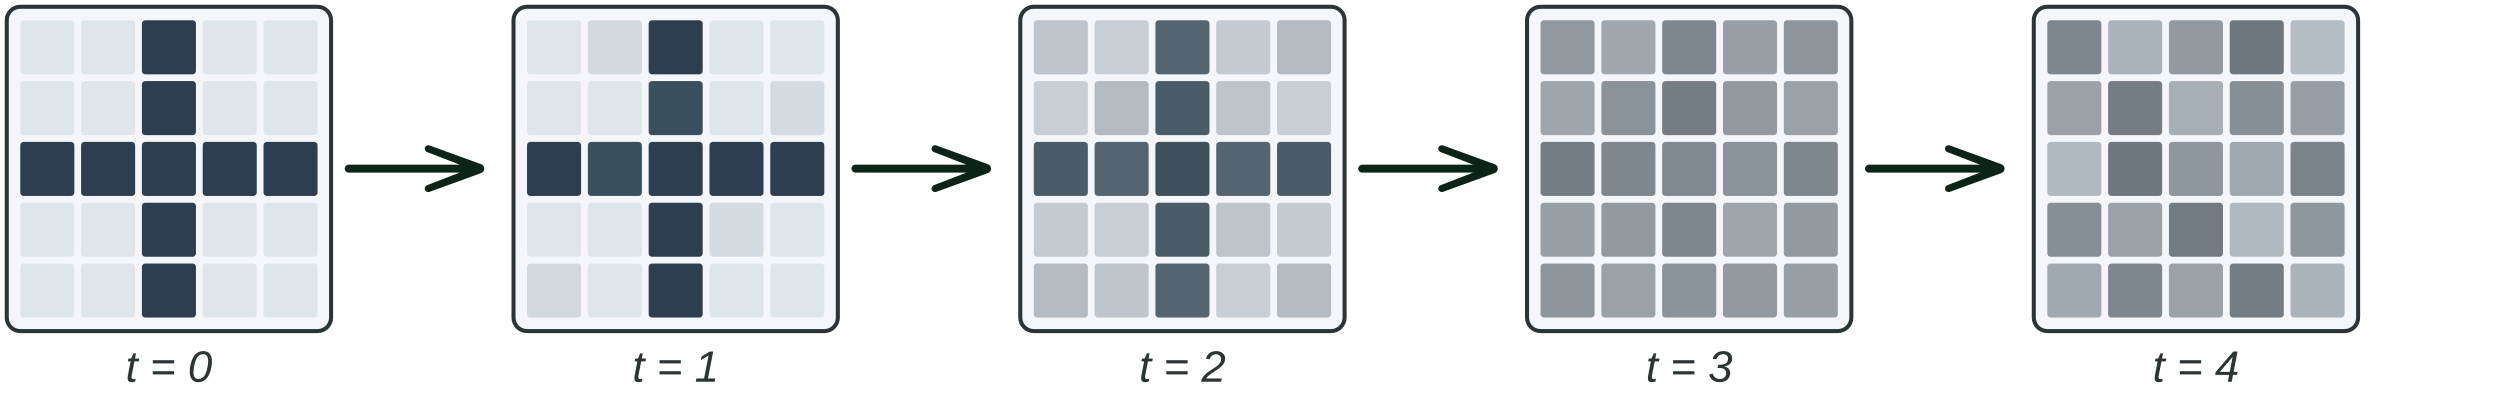
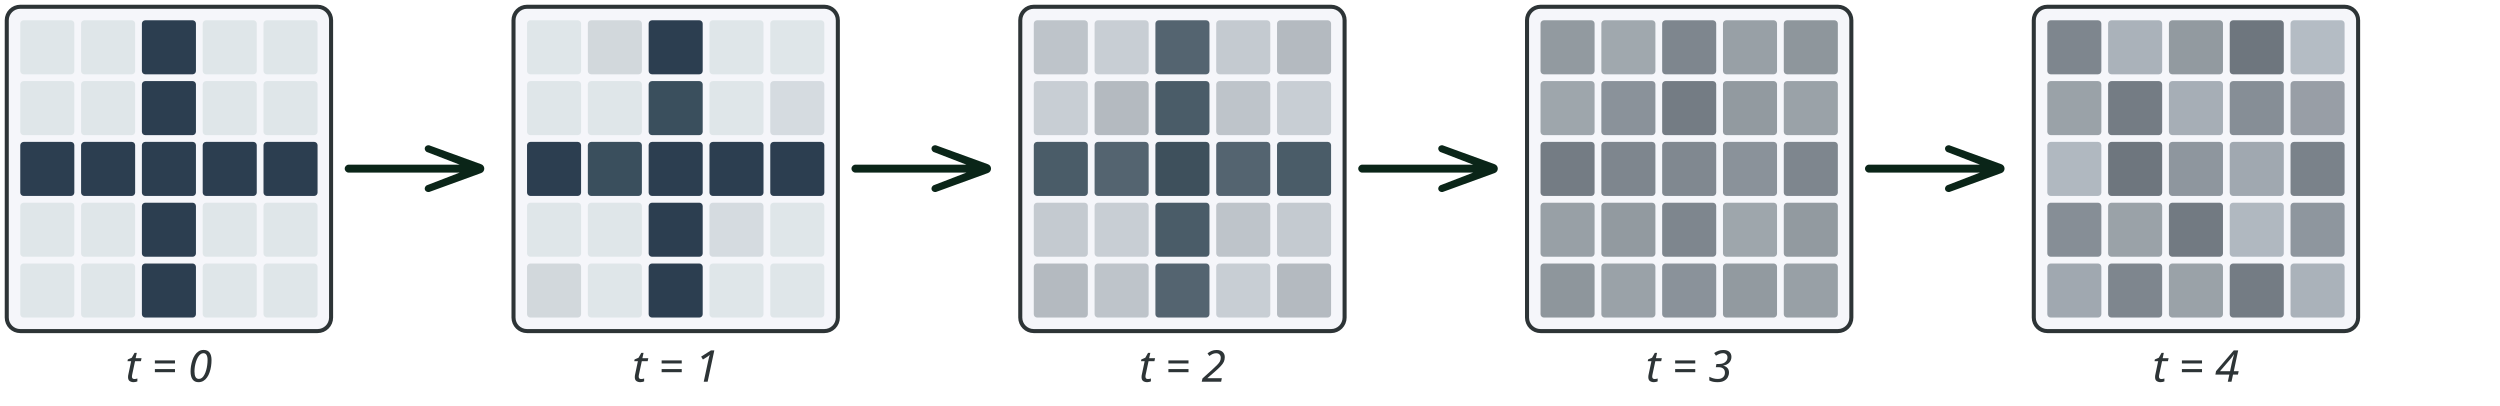
<svg xmlns="http://www.w3.org/2000/svg" viewBox="0 0 740 120">
  <defs>
    <rect id="c" width="16" height="16" rx="1" />
    <symbol id="flow-arrow" viewBox="0 0 76.41 27.12">
      <path d="M43.3,1.69c-.92-.1-1.78.32-2.08,1.1-.3.79.06,1.69.83,2.23l1.19.46s0,0,0,0c0,0,0,0,0,0l15.39,5.94H2.98c-1.1,0-2,.9-2,2s.9,2,2,2h55.64l-15.4,5.94s0,0,0,0c0,0,0,0,0,0l-1.17.45c-.77.54-1.14,1.45-.83,2.24.3.78,1.16,1.2,2.09,1.1l1.15-.42s0,0,.01,0c0,0,0,0,0,0l24.98-9.1c2.07-.75,2.06-3.67,0-4.42L44.45,2.11" fill="currentColor" />
    </symbol>
  </defs>
  <rect x="2" y="2" width="96" height="96" rx="4" fill="#f5f6fa" stroke="#2d3436" stroke-width="1.2" />
  <rect x="152" y="2" width="96" height="96" rx="4" fill="#f5f6fa" stroke="#2d3436" stroke-width="1.2" />
  <rect x="302" y="2" width="96" height="96" rx="4" fill="#f5f6fa" stroke="#2d3436" stroke-width="1.2" />
  <rect x="452" y="2" width="96" height="96" rx="4" fill="#f5f6fa" stroke="#2d3436" stroke-width="1.2" />
  <rect x="602" y="2" width="96" height="96" rx="4" fill="#f5f6fa" stroke="#2d3436" stroke-width="1.2" />
  <use href="#flow-arrow" x="101" y="42" width="46" height="16" style="color: #0a2518" />
  <use href="#flow-arrow" x="251" y="42" width="46" height="16" style="color: #0a2518" />
  <use href="#flow-arrow" x="401" y="42" width="46" height="16" style="color: #0a2518" />
  <use href="#flow-arrow" x="551" y="42" width="46" height="16" style="color: #0a2518" />
-   <text x="50" y="113" text-anchor="middle" font-size="13" font-family="Arial,sans-serif" fill="#2d3436" font-style="italic">t = 0</text>
-   <text x="200" y="113" text-anchor="middle" font-size="13" font-family="Arial,sans-serif" fill="#2d3436" font-style="italic">t = 1</text>
-   <text x="350" y="113" text-anchor="middle" font-size="13" font-family="Arial,sans-serif" fill="#2d3436" font-style="italic">t = 2</text>
-   <text x="500" y="113" text-anchor="middle" font-size="13" font-family="Arial,sans-serif" fill="#2d3436" font-style="italic">t = 3</text>
-   <text x="650" y="113" text-anchor="middle" font-size="13" font-family="Arial,sans-serif" fill="#2d3436" font-style="italic">t = 4</text>
+   <text x="50" y="113" text-anchor="middle" font-size="13" font-family="Avenir,sans-serif" fill="#2d3436" font-style="italic">t = 0</text>
+   <text x="200" y="113" text-anchor="middle" font-size="13" font-family="Avenir,sans-serif" fill="#2d3436" font-style="italic">t = 1</text>
+   <text x="350" y="113" text-anchor="middle" font-size="13" font-family="Avenir,sans-serif" fill="#2d3436" font-style="italic">t = 2</text>
+   <text x="500" y="113" text-anchor="middle" font-size="13" font-family="Avenir,sans-serif" fill="#2d3436" font-style="italic">t = 3</text>
+   <text x="650" y="113" text-anchor="middle" font-size="13" font-family="Avenir,sans-serif" fill="#2d3436" font-style="italic">t = 4</text>
  <use href="#c" x="6" y="6" fill="#dfe6e9" />
  <use href="#c" x="24" y="6" fill="#dfe6e9" />
  <use href="#c" x="42" y="6" fill="#2c3e50" />
  <use href="#c" x="60" y="6" fill="#dfe6e9" />
  <use href="#c" x="78" y="6" fill="#dfe6e9" />
  <use href="#c" x="6" y="24" fill="#dfe6e9" />
  <use href="#c" x="24" y="24" fill="#dfe6e9" />
  <use href="#c" x="42" y="24" fill="#2c3e50" />
  <use href="#c" x="60" y="24" fill="#dfe6e9" />
  <use href="#c" x="78" y="24" fill="#dfe6e9" />
  <use href="#c" x="6" y="42" fill="#2c3e50" />
  <use href="#c" x="24" y="42" fill="#2c3e50" />
  <use href="#c" x="42" y="42" fill="#2c3e50" />
  <use href="#c" x="60" y="42" fill="#2c3e50" />
  <use href="#c" x="78" y="42" fill="#2c3e50" />
  <use href="#c" x="6" y="60" fill="#dfe6e9" />
  <use href="#c" x="24" y="60" fill="#dfe6e9" />
  <use href="#c" x="42" y="60" fill="#2c3e50" />
  <use href="#c" x="60" y="60" fill="#dfe6e9" />
  <use href="#c" x="78" y="60" fill="#dfe6e9" />
  <use href="#c" x="6" y="78" fill="#dfe6e9" />
  <use href="#c" x="24" y="78" fill="#dfe6e9" />
  <use href="#c" x="42" y="78" fill="#2c3e50" />
  <use href="#c" x="60" y="78" fill="#dfe6e9" />
  <use href="#c" x="78" y="78" fill="#dfe6e9" />
  <use href="#c" x="156" y="6" fill="#dfe6e9" />
  <use href="#c" x="174" y="6" fill="#d2d8dc" />
  <use href="#c" x="192" y="6" fill="#2c3e50" />
  <use href="#c" x="210" y="6" fill="#dfe6e9" />
  <use href="#c" x="228" y="6" fill="#dfe6e9" />
  <use href="#c" x="156" y="24" fill="#dfe6e9" />
  <use href="#c" x="174" y="24" fill="#dfe6e9" />
  <use href="#c" x="192" y="24" fill="#3a4f5d" />
  <use href="#c" x="210" y="24" fill="#dfe6e9" />
  <use href="#c" x="228" y="24" fill="#d5dbe0" />
  <use href="#c" x="156" y="42" fill="#2c3e50" />
  <use href="#c" x="174" y="42" fill="#3a4f5d" />
  <use href="#c" x="192" y="42" fill="#2c3e50" />
  <use href="#c" x="210" y="42" fill="#2c3e50" />
  <use href="#c" x="228" y="42" fill="#2c3e50" />
  <use href="#c" x="156" y="60" fill="#dfe6e9" />
  <use href="#c" x="174" y="60" fill="#dfe6e9" />
  <use href="#c" x="192" y="60" fill="#2c3e50" />
  <use href="#c" x="210" y="60" fill="#d5dbe0" />
  <use href="#c" x="228" y="60" fill="#dfe6e9" />
  <use href="#c" x="156" y="78" fill="#d2d8dc" />
  <use href="#c" x="174" y="78" fill="#dfe6e9" />
  <use href="#c" x="192" y="78" fill="#2c3e50" />
  <use href="#c" x="210" y="78" fill="#dfe6e9" />
  <use href="#c" x="228" y="78" fill="#dfe6e9" />
  <use href="#c" x="306" y="6" fill="#bec4ca" />
  <use href="#c" x="324" y="6" fill="#c8ced4" />
  <use href="#c" x="342" y="6" fill="#546470" />
  <use href="#c" x="360" y="6" fill="#c4cad0" />
  <use href="#c" x="378" y="6" fill="#b4bac0" />
  <use href="#c" x="306" y="24" fill="#c8ced4" />
  <use href="#c" x="324" y="24" fill="#b4bac0" />
  <use href="#c" x="342" y="24" fill="#4a5c68" />
  <use href="#c" x="360" y="24" fill="#bec4ca" />
  <use href="#c" x="378" y="24" fill="#c8ced4" />
  <use href="#c" x="306" y="42" fill="#4a5c68" />
  <use href="#c" x="324" y="42" fill="#546470" />
  <use href="#c" x="342" y="42" fill="#3e505c" />
  <use href="#c" x="360" y="42" fill="#546470" />
  <use href="#c" x="378" y="42" fill="#4a5c68" />
  <use href="#c" x="306" y="60" fill="#c4cad0" />
  <use href="#c" x="324" y="60" fill="#c8ced4" />
  <use href="#c" x="342" y="60" fill="#4a5c68" />
  <use href="#c" x="360" y="60" fill="#bec4ca" />
  <use href="#c" x="378" y="60" fill="#c4cad0" />
  <use href="#c" x="306" y="78" fill="#b4bac0" />
  <use href="#c" x="324" y="78" fill="#bec4ca" />
  <use href="#c" x="342" y="78" fill="#546470" />
  <use href="#c" x="360" y="78" fill="#c8ced4" />
  <use href="#c" x="378" y="78" fill="#b4bac0" />
  <use href="#c" x="456" y="6" fill="#929aa0" />
  <use href="#c" x="474" y="6" fill="#a0a8ae" />
  <use href="#c" x="492" y="6" fill="#7e868e" />
  <use href="#c" x="510" y="6" fill="#98a0a6" />
  <use href="#c" x="528" y="6" fill="#8e969c" />
  <use href="#c" x="456" y="24" fill="#9ea6ac" />
  <use href="#c" x="474" y="24" fill="#8a929a" />
  <use href="#c" x="492" y="24" fill="#747c84" />
  <use href="#c" x="510" y="24" fill="#929aa0" />
  <use href="#c" x="528" y="24" fill="#9aa2a8" />
  <use href="#c" x="456" y="42" fill="#747c84" />
  <use href="#c" x="474" y="42" fill="#7e868e" />
  <use href="#c" x="492" y="42" fill="#808890" />
  <use href="#c" x="510" y="42" fill="#8a929a" />
  <use href="#c" x="528" y="42" fill="#7e868e" />
  <use href="#c" x="456" y="60" fill="#98a0a6" />
  <use href="#c" x="474" y="60" fill="#929aa0" />
  <use href="#c" x="492" y="60" fill="#7e868e" />
  <use href="#c" x="510" y="60" fill="#9ea6ac" />
  <use href="#c" x="528" y="60" fill="#929aa0" />
  <use href="#c" x="456" y="78" fill="#8e969c" />
  <use href="#c" x="474" y="78" fill="#9aa2a8" />
  <use href="#c" x="492" y="78" fill="#8a929a" />
  <use href="#c" x="510" y="78" fill="#929aa0" />
  <use href="#c" x="528" y="78" fill="#98a0a6" />
  <use href="#c" x="606" y="6" fill="#7e868e" />
  <use href="#c" x="624" y="6" fill="#aab2ba" />
  <use href="#c" x="642" y="6" fill="#929aa0" />
  <use href="#c" x="660" y="6" fill="#6e767e" />
  <use href="#c" x="678" y="6" fill="#b4bcc4" />
  <use href="#c" x="606" y="24" fill="#9aa2a8" />
  <use href="#c" x="624" y="24" fill="#747c84" />
  <use href="#c" x="642" y="24" fill="#a6aeb6" />
  <use href="#c" x="660" y="24" fill="#868e96" />
  <use href="#c" x="678" y="24" fill="#989ea6" />
  <use href="#c" x="606" y="42" fill="#b0b8c0" />
  <use href="#c" x="624" y="42" fill="#6e767e" />
  <use href="#c" x="642" y="42" fill="#8e969e" />
  <use href="#c" x="660" y="42" fill="#a0a8b0" />
  <use href="#c" x="678" y="42" fill="#7a828a" />
  <use href="#c" x="606" y="60" fill="#868e96" />
  <use href="#c" x="624" y="60" fill="#9aa2a8" />
  <use href="#c" x="642" y="60" fill="#727a82" />
  <use href="#c" x="660" y="60" fill="#b0b8c0" />
  <use href="#c" x="678" y="60" fill="#8e969e" />
  <use href="#c" x="606" y="78" fill="#a0a8b0" />
  <use href="#c" x="624" y="78" fill="#7e868e" />
  <use href="#c" x="642" y="78" fill="#9aa2a8" />
  <use href="#c" x="660" y="78" fill="#747c84" />
  <use href="#c" x="678" y="78" fill="#aab2ba" />
</svg>
